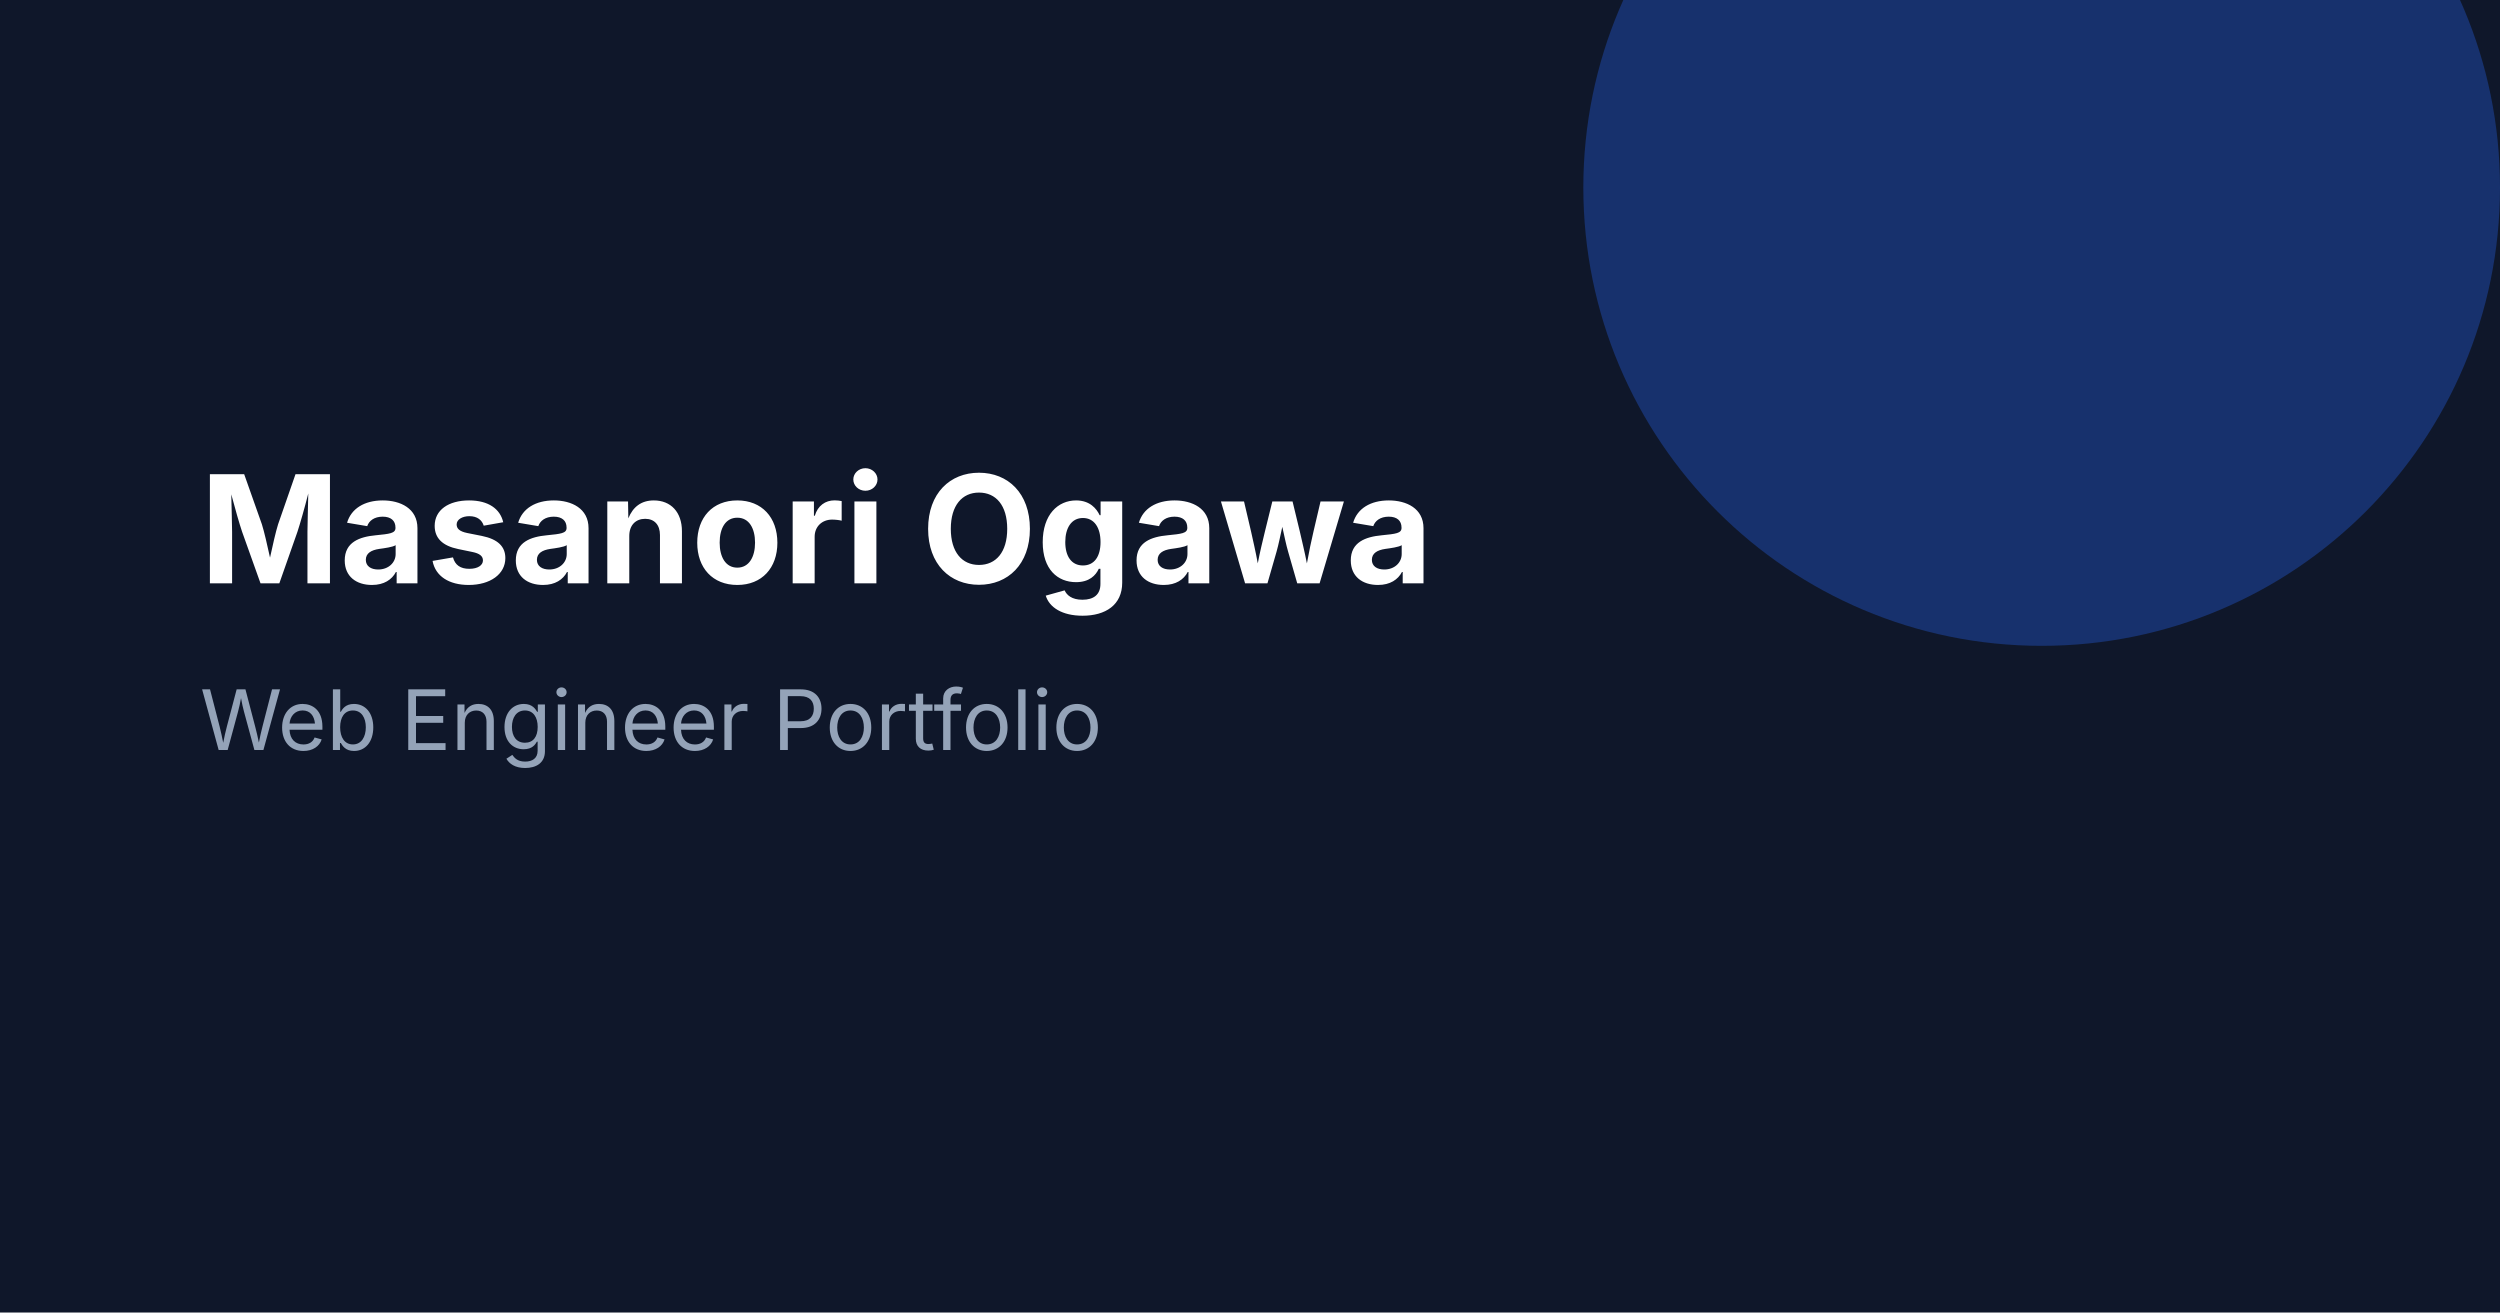
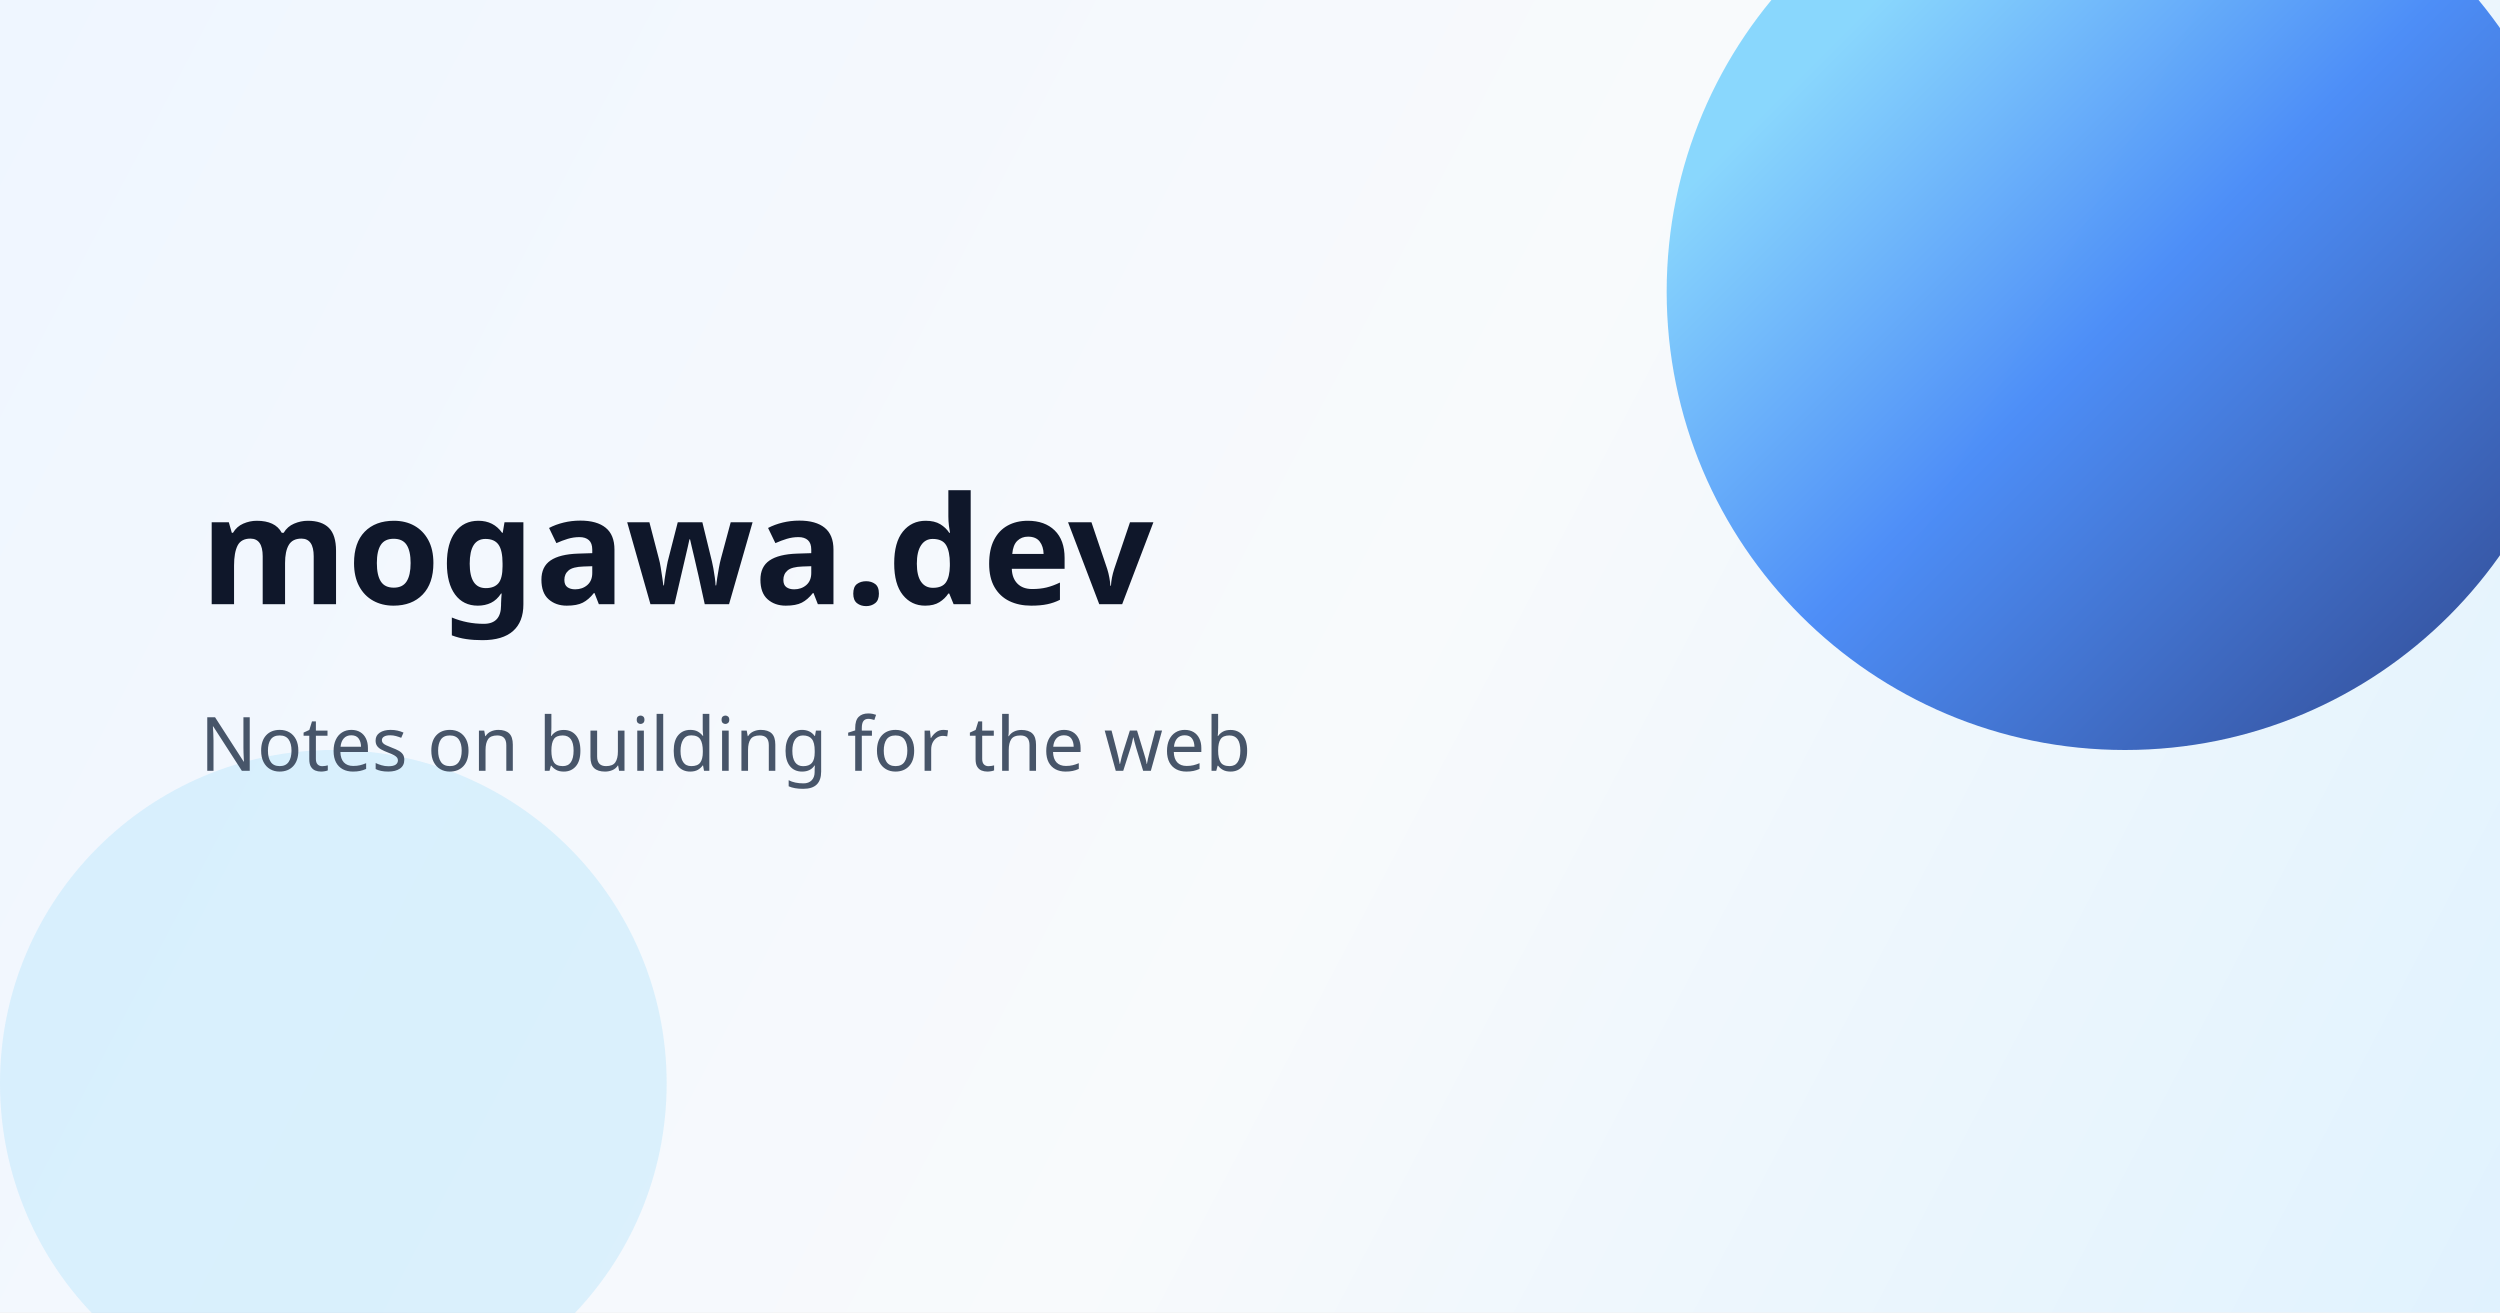
<svg xmlns="http://www.w3.org/2000/svg" width="1200" height="630" viewBox="0 0 1200 630" fill="none">
-   <rect width="1200" height="630" fill="#0f172a" />
-   <circle cx="980" cy="90" r="220" fill="#2563eb" fill-opacity="0.35" />
-   <text x="96" y="280" fill="#ffffff" font-family="Inter, Arial, sans-serif" font-size="72" font-weight="700">Masanori Ogawa</text>
-   <text x="96" y="360" fill="#94a3b8" font-family="Inter, Arial, sans-serif" font-size="40">Web Engineer Portfolio</text>
+   <defs>
+     <linearGradient id="bg" x1="0" y1="0" x2="1200" y2="630" gradientUnits="userSpaceOnUse">
+       <stop stop-color="#eff6ff" />
+       <stop offset="0.55" stop-color="#f8fafc" />
+       <stop offset="1" stop-color="#e0f2fe" />
+     </linearGradient>
+     <linearGradient id="orb" x1="860" y1="40" x2="1180" y2="360" gradientUnits="userSpaceOnUse">
+       <stop stop-color="#7dd3fc" />
+       <stop offset="0.42" stop-color="#3b82f6" />
+       <stop offset="1" stop-color="#1e3a8a" />
+     </linearGradient>
+   </defs>
+   <rect width="1200" height="630" fill="url(#bg)" />
+   <circle cx="1020" cy="140" r="220" fill="url(#orb)" fill-opacity="0.9" />
+   <circle cx="160" cy="520" r="160" fill="#7dd3fc" fill-opacity="0.22" />
+   <text x="96" y="290" fill="#0f172a" font-family="ui-sans-serif, system-ui, sans-serif" font-size="72" font-weight="700">mogawa.dev</text>
+   <text x="96" y="370" fill="#475569" font-family="ui-sans-serif, system-ui, sans-serif" font-size="36">Notes on building for the web</text>
</svg>
